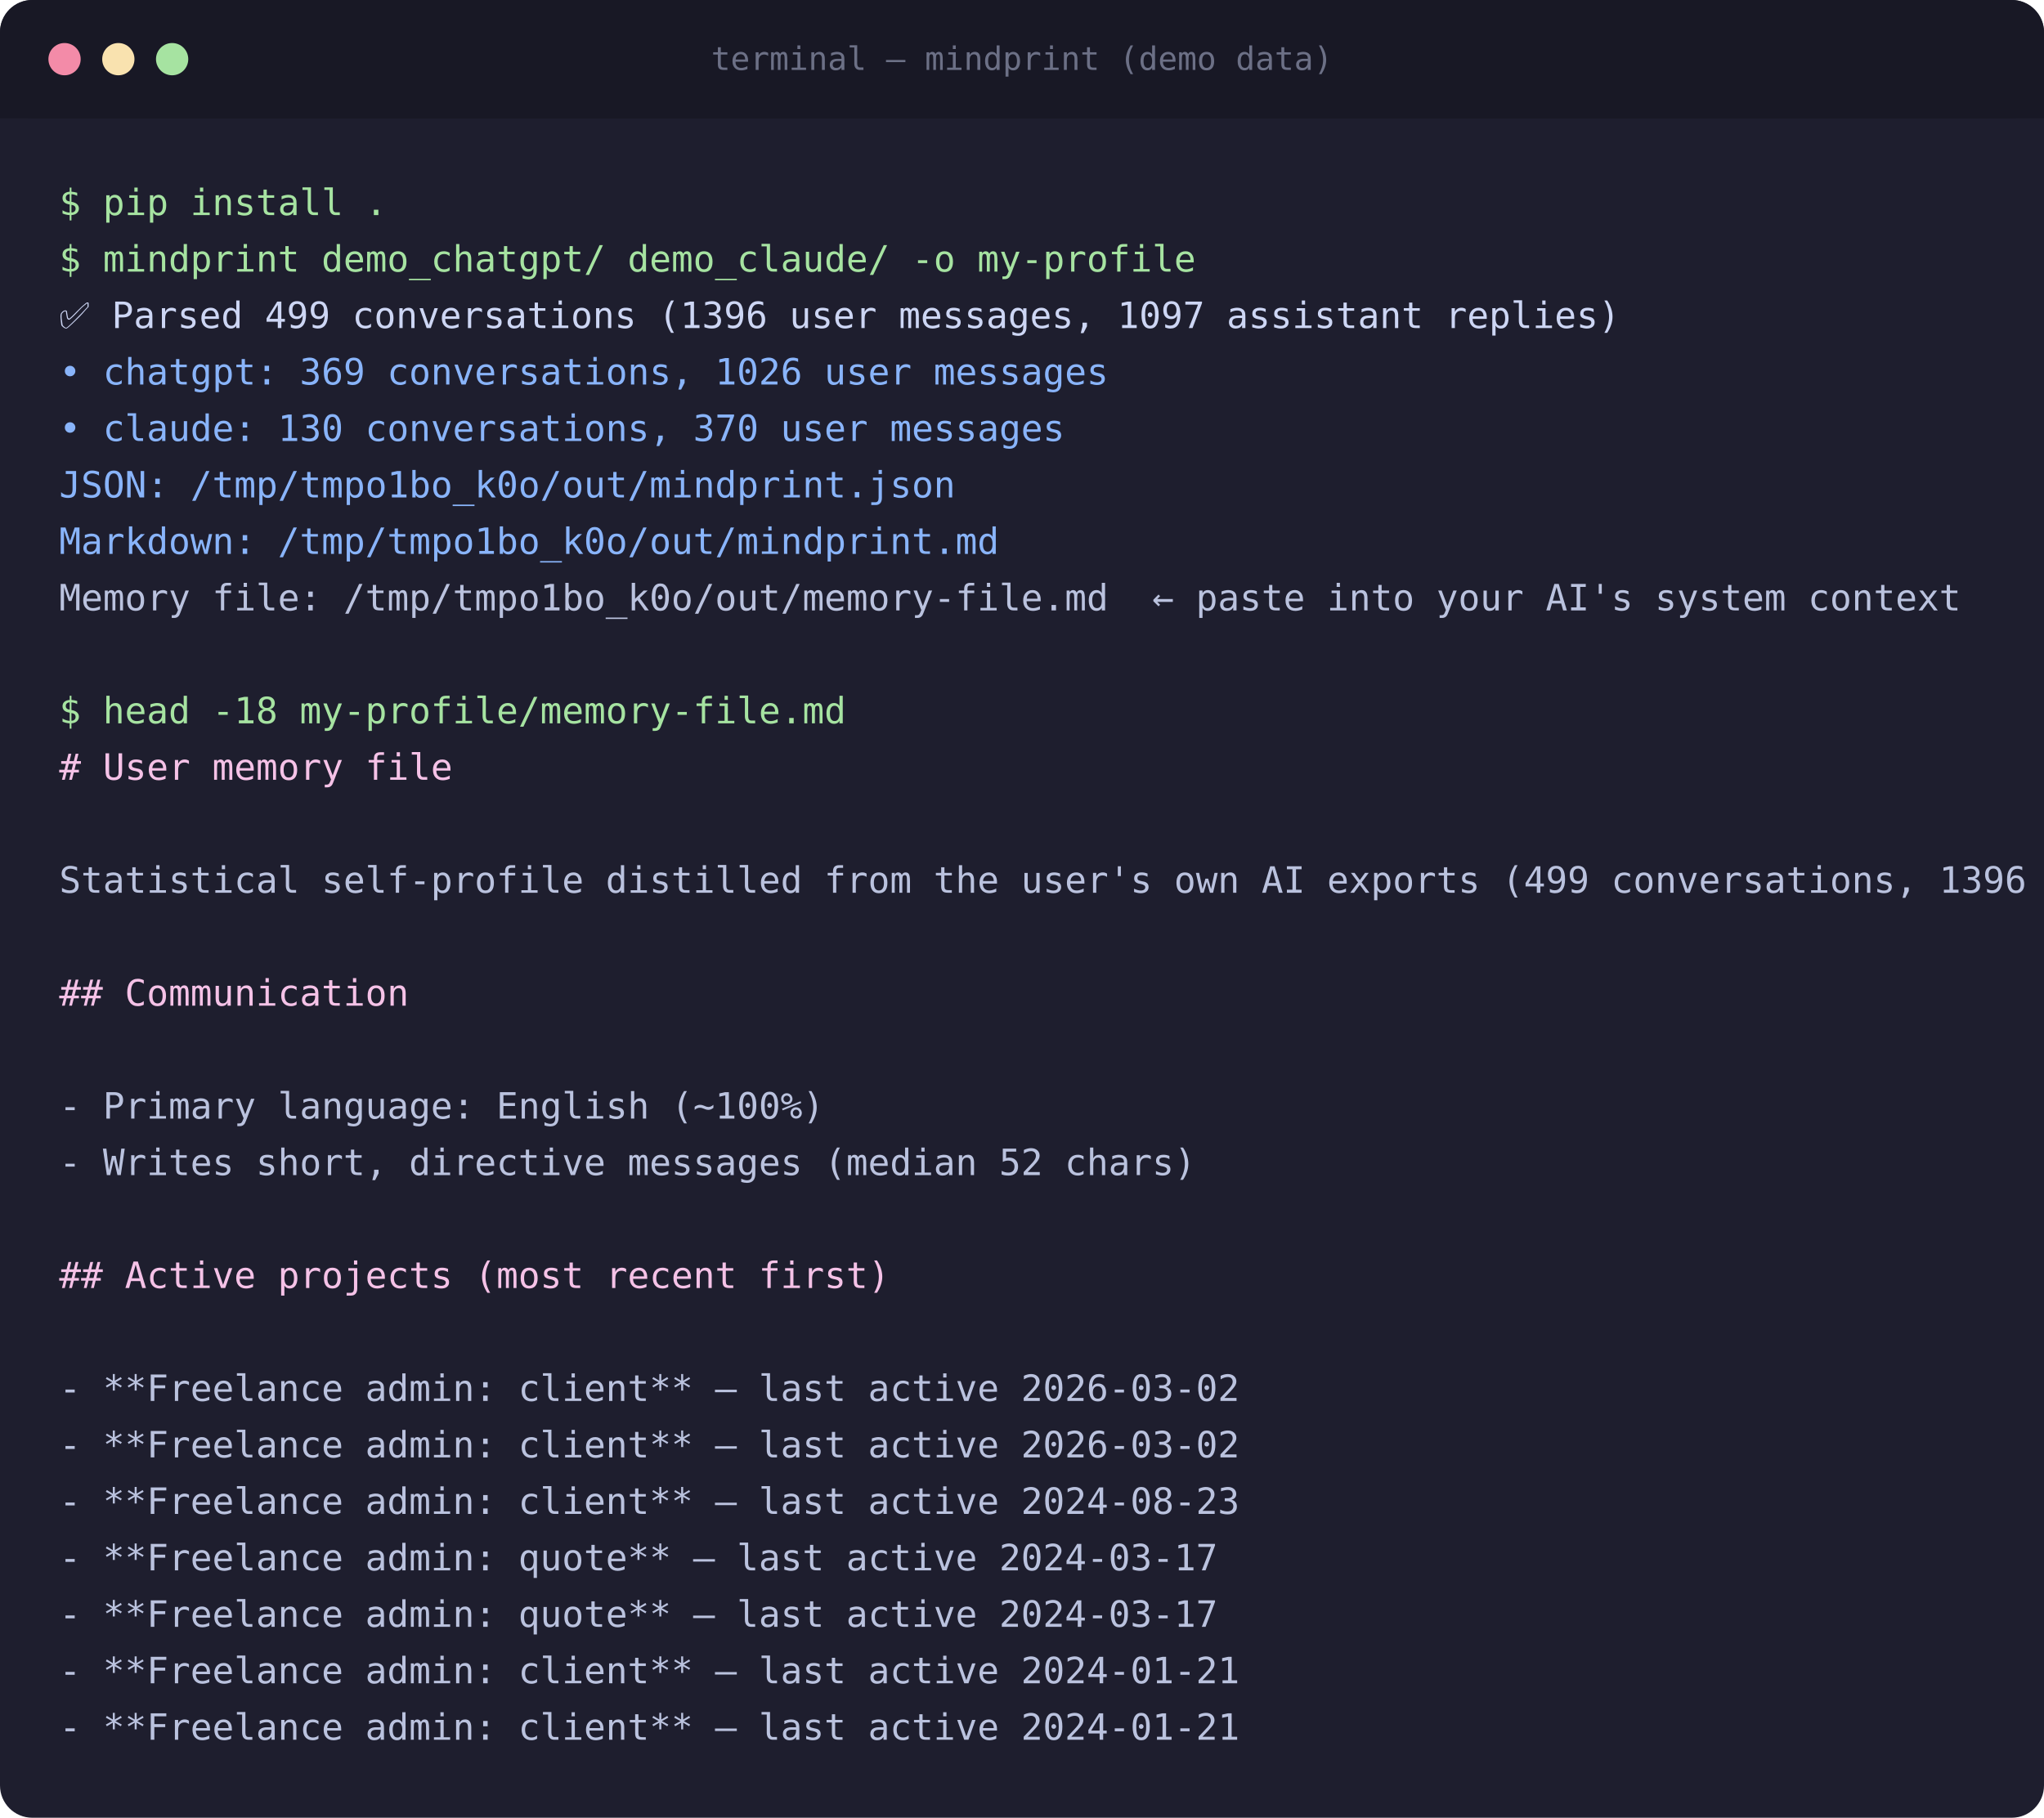
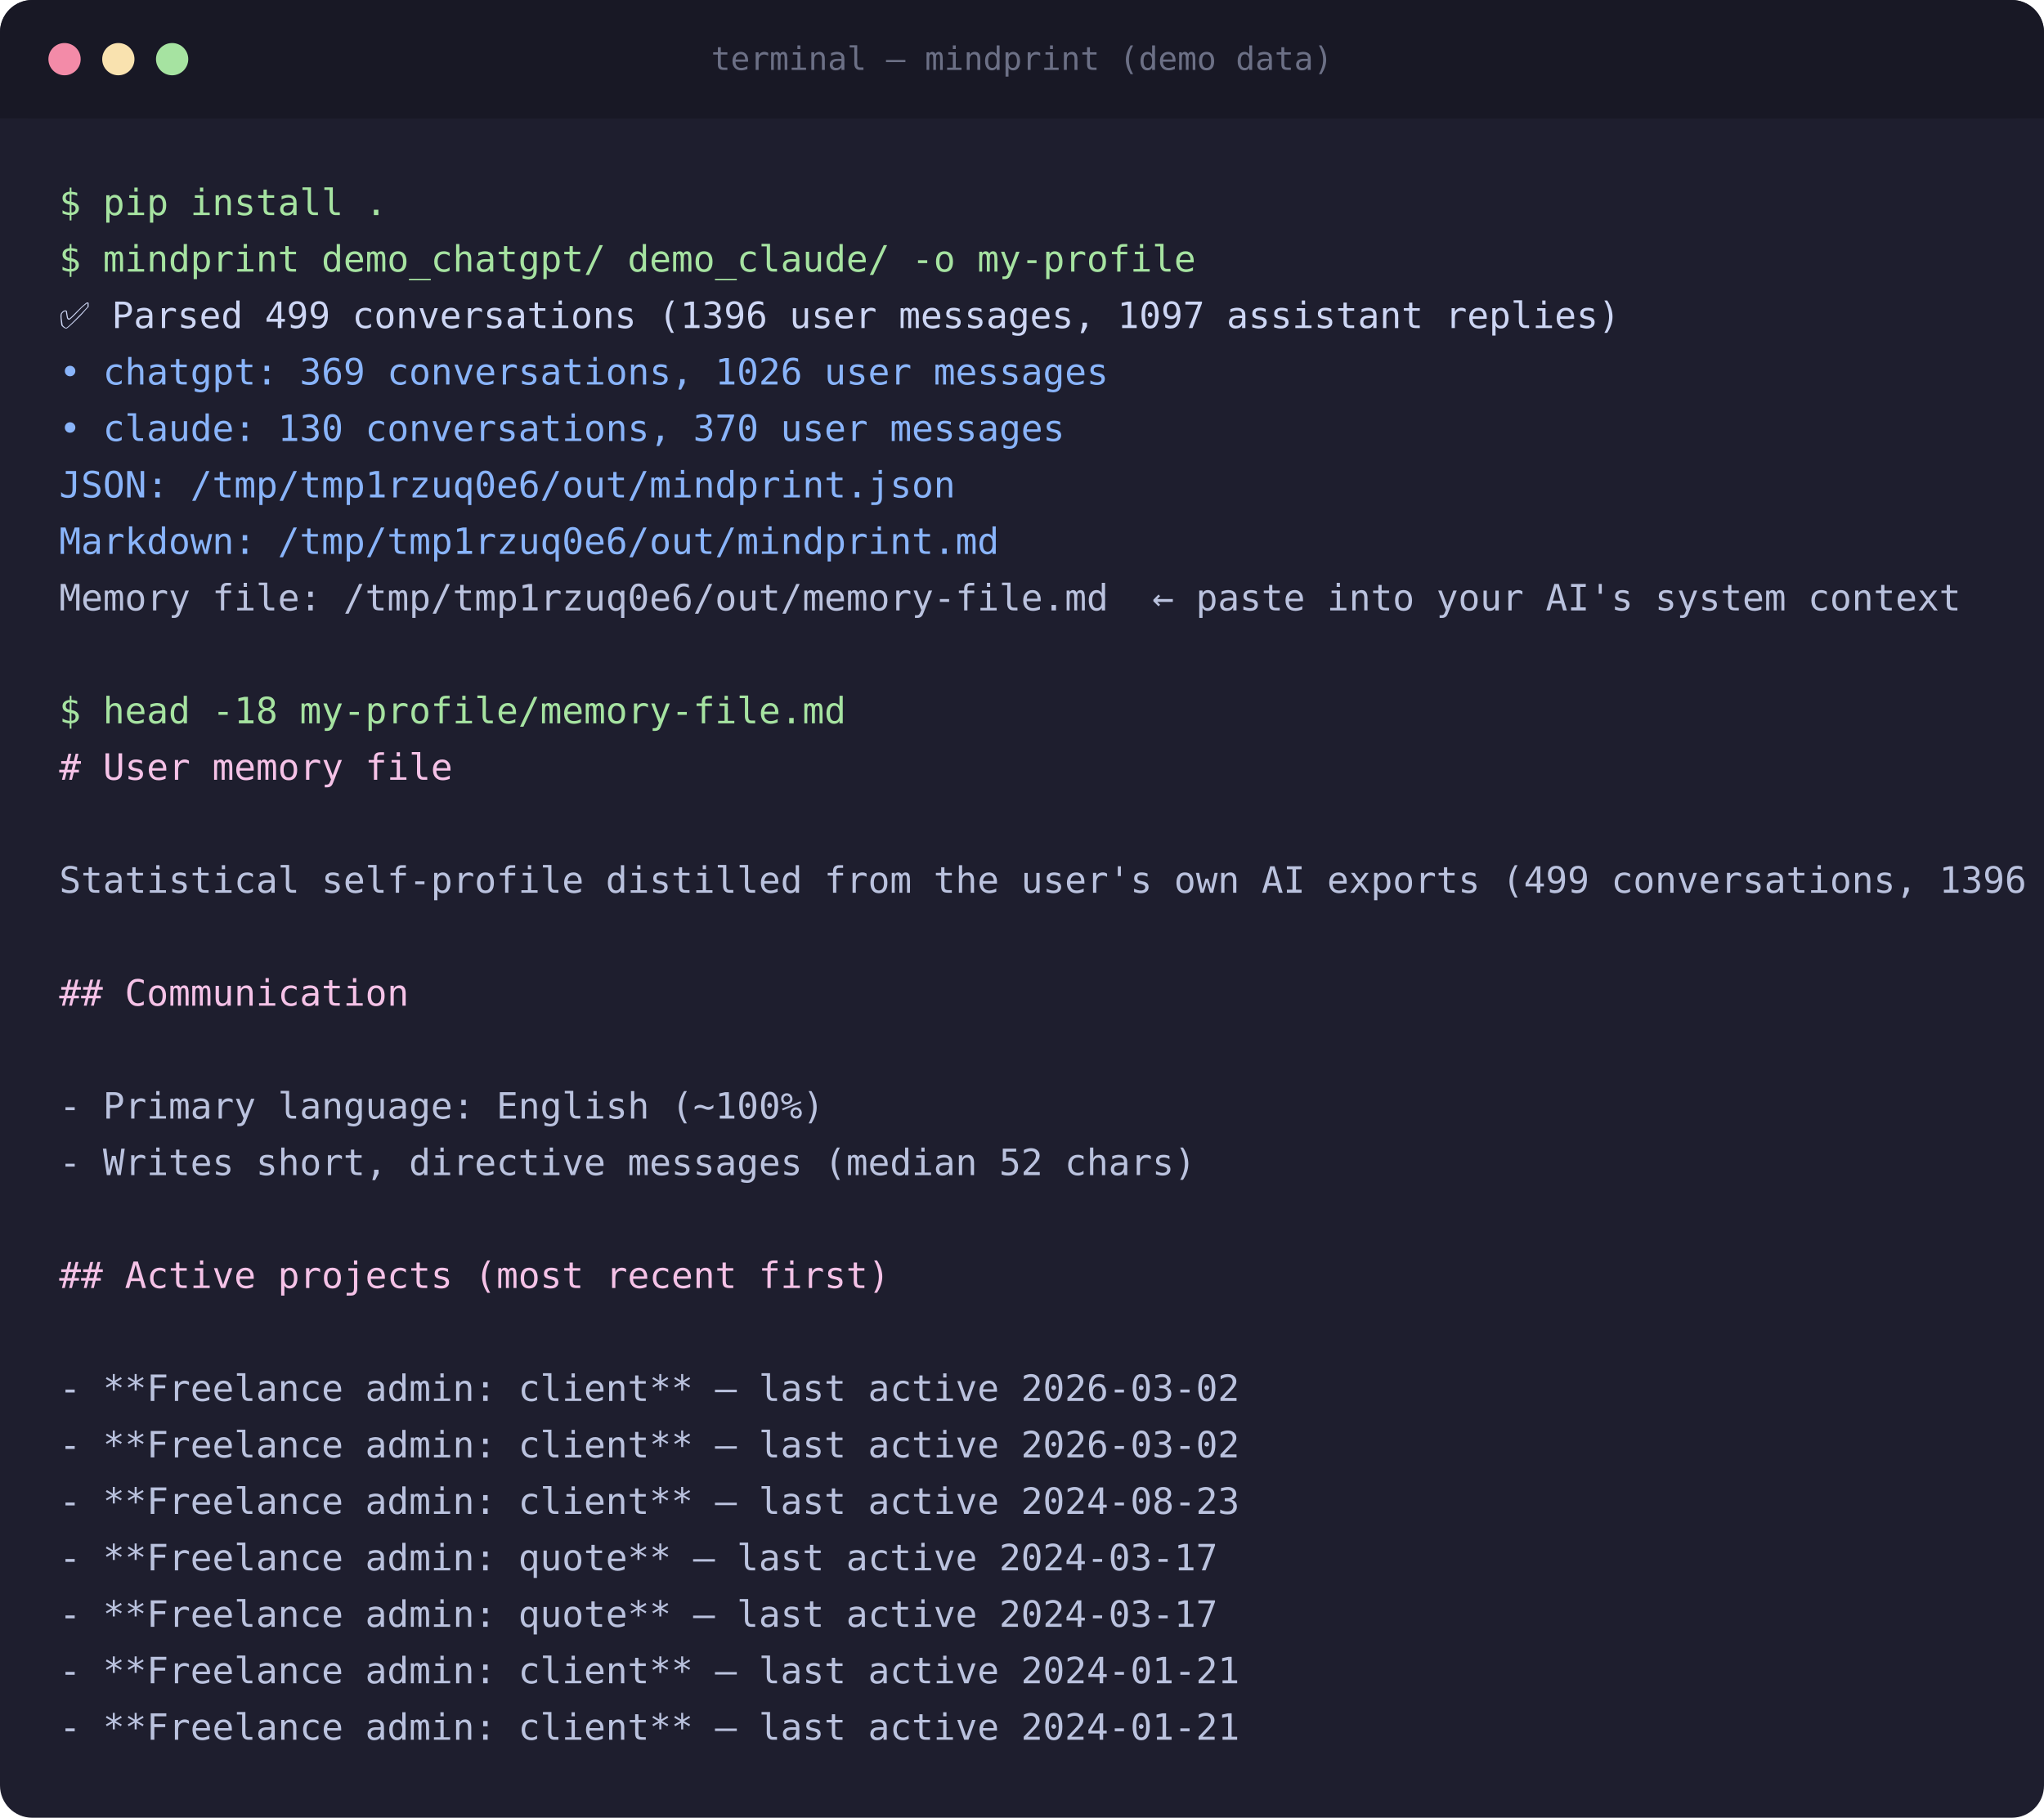
<svg xmlns="http://www.w3.org/2000/svg" width="760" height="676" viewBox="0 0 760 676">
  <rect width="760" height="676" rx="12" fill="#1e1e2e" />
  <rect width="760" height="44" rx="12" fill="#181825" />
  <rect y="32" width="760" height="12" fill="#181825" />
  <circle cx="24" cy="22" r="6" fill="#f38ba8" />
  <circle cx="44" cy="22" r="6" fill="#f9e2af" />
  <circle cx="64" cy="22" r="6" fill="#a6e3a1" />
  <text x="380" y="26" text-anchor="middle" font-family="ui-monospace,Menlo,monospace" font-size="12" fill="#6c7086">terminal — mindprint (demo data)</text>
  <text x="22" y="80" font-family="ui-monospace,'SF Mono',Menlo,Consolas,monospace" font-size="13.5" fill="#a6e3a1">$ pip install .</text>
  <text x="22" y="101" font-family="ui-monospace,'SF Mono',Menlo,Consolas,monospace" font-size="13.5" fill="#a6e3a1">$ mindprint demo_chatgpt/ demo_claude/ -o my-profile</text>
  <text x="22" y="122" font-family="ui-monospace,'SF Mono',Menlo,Consolas,monospace" font-size="13.5" fill="#cdd6f4">✅ Parsed 499 conversations (1396 user messages, 1097 assistant replies)</text>
  <text x="22" y="143" font-family="ui-monospace,'SF Mono',Menlo,Consolas,monospace" font-size="13.5" fill="#89b4fa">   • chatgpt: 369 conversations, 1026 user messages</text>
  <text x="22" y="164" font-family="ui-monospace,'SF Mono',Menlo,Consolas,monospace" font-size="13.5" fill="#89b4fa">   • claude: 130 conversations, 370 user messages</text>
-   <text x="22" y="185" font-family="ui-monospace,'SF Mono',Menlo,Consolas,monospace" font-size="13.5" fill="#89b4fa">   JSON: /tmp/tmpo1bo_k0o/out/mindprint.json</text>
-   <text x="22" y="206" font-family="ui-monospace,'SF Mono',Menlo,Consolas,monospace" font-size="13.5" fill="#89b4fa">   Markdown: /tmp/tmpo1bo_k0o/out/mindprint.md</text>
-   <text x="22" y="227" font-family="ui-monospace,'SF Mono',Menlo,Consolas,monospace" font-size="13.5" fill="#bac2de">   Memory file: /tmp/tmpo1bo_k0o/out/memory-file.md  ← paste into your AI's system context</text>
+   <text x="22" y="185" font-family="ui-monospace,'SF Mono',Menlo,Consolas,monospace" font-size="13.5" fill="#89b4fa">   JSON: /tmp/tmp1rzuq0e6/out/mindprint.json</text>
+   <text x="22" y="206" font-family="ui-monospace,'SF Mono',Menlo,Consolas,monospace" font-size="13.5" fill="#89b4fa">   Markdown: /tmp/tmp1rzuq0e6/out/mindprint.md</text>
+   <text x="22" y="227" font-family="ui-monospace,'SF Mono',Menlo,Consolas,monospace" font-size="13.5" fill="#bac2de">   Memory file: /tmp/tmp1rzuq0e6/out/memory-file.md  ← paste into your AI's system context</text>
  <text x="22" y="248" font-family="ui-monospace,'SF Mono',Menlo,Consolas,monospace" font-size="13.5" fill="#bac2de" />
  <text x="22" y="269" font-family="ui-monospace,'SF Mono',Menlo,Consolas,monospace" font-size="13.5" fill="#a6e3a1">$ head -18 my-profile/memory-file.md</text>
  <text x="22" y="290" font-family="ui-monospace,'SF Mono',Menlo,Consolas,monospace" font-size="13.5" fill="#f5c2e7"># User memory file</text>
  <text x="22" y="311" font-family="ui-monospace,'SF Mono',Menlo,Consolas,monospace" font-size="13.5" fill="#bac2de" />
-   <text x="22" y="332" font-family="ui-monospace,'SF Mono',Menlo,Consolas,monospace" font-size="13.5" fill="#bac2de">Statistical self-profile distilled from the user's own AI exports (499 conversations, 1396 of their messages, 2023-03-03 → 2026-07-07). Generated locally by mindprint on 2026-09-02T19:07:47+00:00. Facts may be stale after that date — verify time-sensitive details with the user.</text>
+   <text x="22" y="332" font-family="ui-monospace,'SF Mono',Menlo,Consolas,monospace" font-size="13.5" fill="#bac2de">Statistical self-profile distilled from the user's own AI exports (499 conversations, 1396 of their messages, 2023-03-03 → 2026-07-07). Generated locally by mindprint on 2026-09-02T19:09:57+00:00. Facts may be stale after that date — verify time-sensitive details with the user.</text>
  <text x="22" y="353" font-family="ui-monospace,'SF Mono',Menlo,Consolas,monospace" font-size="13.5" fill="#bac2de" />
  <text x="22" y="374" font-family="ui-monospace,'SF Mono',Menlo,Consolas,monospace" font-size="13.5" fill="#f5c2e7">## Communication</text>
  <text x="22" y="395" font-family="ui-monospace,'SF Mono',Menlo,Consolas,monospace" font-size="13.5" fill="#bac2de" />
  <text x="22" y="416" font-family="ui-monospace,'SF Mono',Menlo,Consolas,monospace" font-size="13.5" fill="#bac2de">- Primary language: English (~100%)</text>
  <text x="22" y="437" font-family="ui-monospace,'SF Mono',Menlo,Consolas,monospace" font-size="13.5" fill="#bac2de">- Writes short, directive messages (median 52 chars)</text>
  <text x="22" y="458" font-family="ui-monospace,'SF Mono',Menlo,Consolas,monospace" font-size="13.5" fill="#bac2de" />
  <text x="22" y="479" font-family="ui-monospace,'SF Mono',Menlo,Consolas,monospace" font-size="13.5" fill="#f5c2e7">## Active projects (most recent first)</text>
  <text x="22" y="500" font-family="ui-monospace,'SF Mono',Menlo,Consolas,monospace" font-size="13.5" fill="#bac2de" />
  <text x="22" y="521" font-family="ui-monospace,'SF Mono',Menlo,Consolas,monospace" font-size="13.5" fill="#bac2de">- **Freelance admin: client** — last active 2026-03-02</text>
  <text x="22" y="542" font-family="ui-monospace,'SF Mono',Menlo,Consolas,monospace" font-size="13.5" fill="#bac2de">- **Freelance admin: client** — last active 2026-03-02</text>
  <text x="22" y="563" font-family="ui-monospace,'SF Mono',Menlo,Consolas,monospace" font-size="13.5" fill="#bac2de">- **Freelance admin: client** — last active 2024-08-23</text>
  <text x="22" y="584" font-family="ui-monospace,'SF Mono',Menlo,Consolas,monospace" font-size="13.5" fill="#bac2de">- **Freelance admin: quote** — last active 2024-03-17</text>
  <text x="22" y="605" font-family="ui-monospace,'SF Mono',Menlo,Consolas,monospace" font-size="13.5" fill="#bac2de">- **Freelance admin: quote** — last active 2024-03-17</text>
  <text x="22" y="626" font-family="ui-monospace,'SF Mono',Menlo,Consolas,monospace" font-size="13.5" fill="#bac2de">- **Freelance admin: client** — last active 2024-01-21</text>
  <text x="22" y="647" font-family="ui-monospace,'SF Mono',Menlo,Consolas,monospace" font-size="13.5" fill="#bac2de">- **Freelance admin: client** — last active 2024-01-21</text>
</svg>
